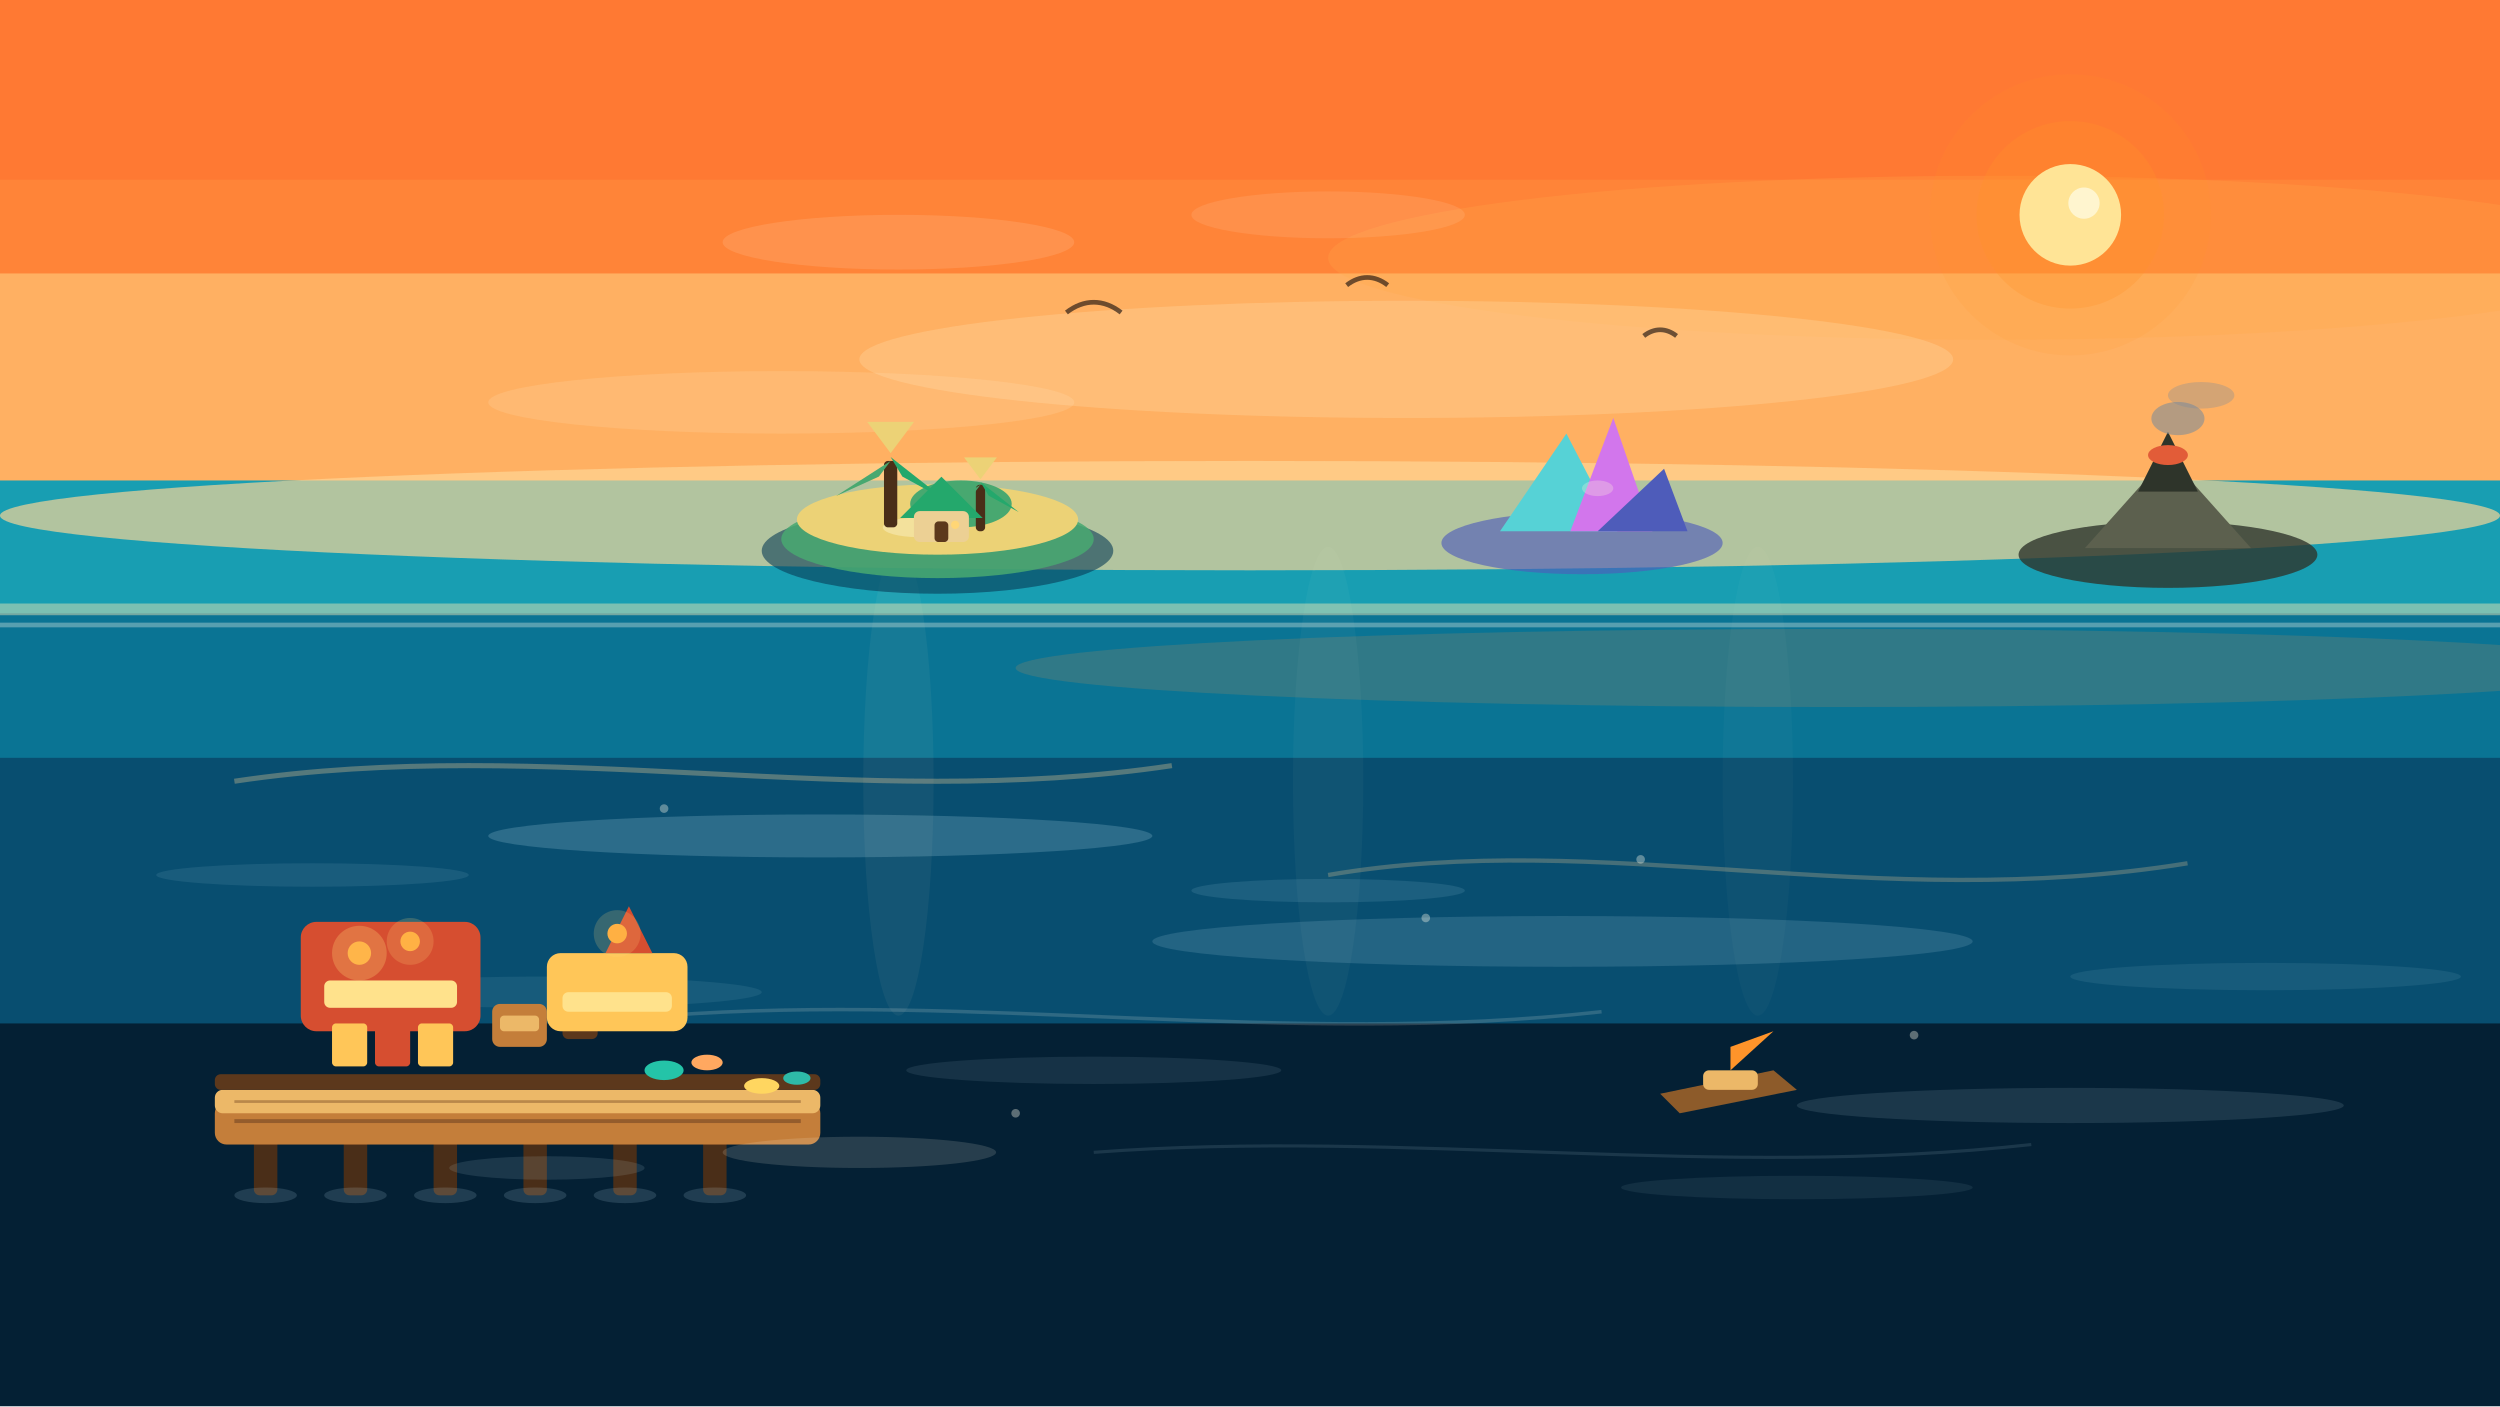
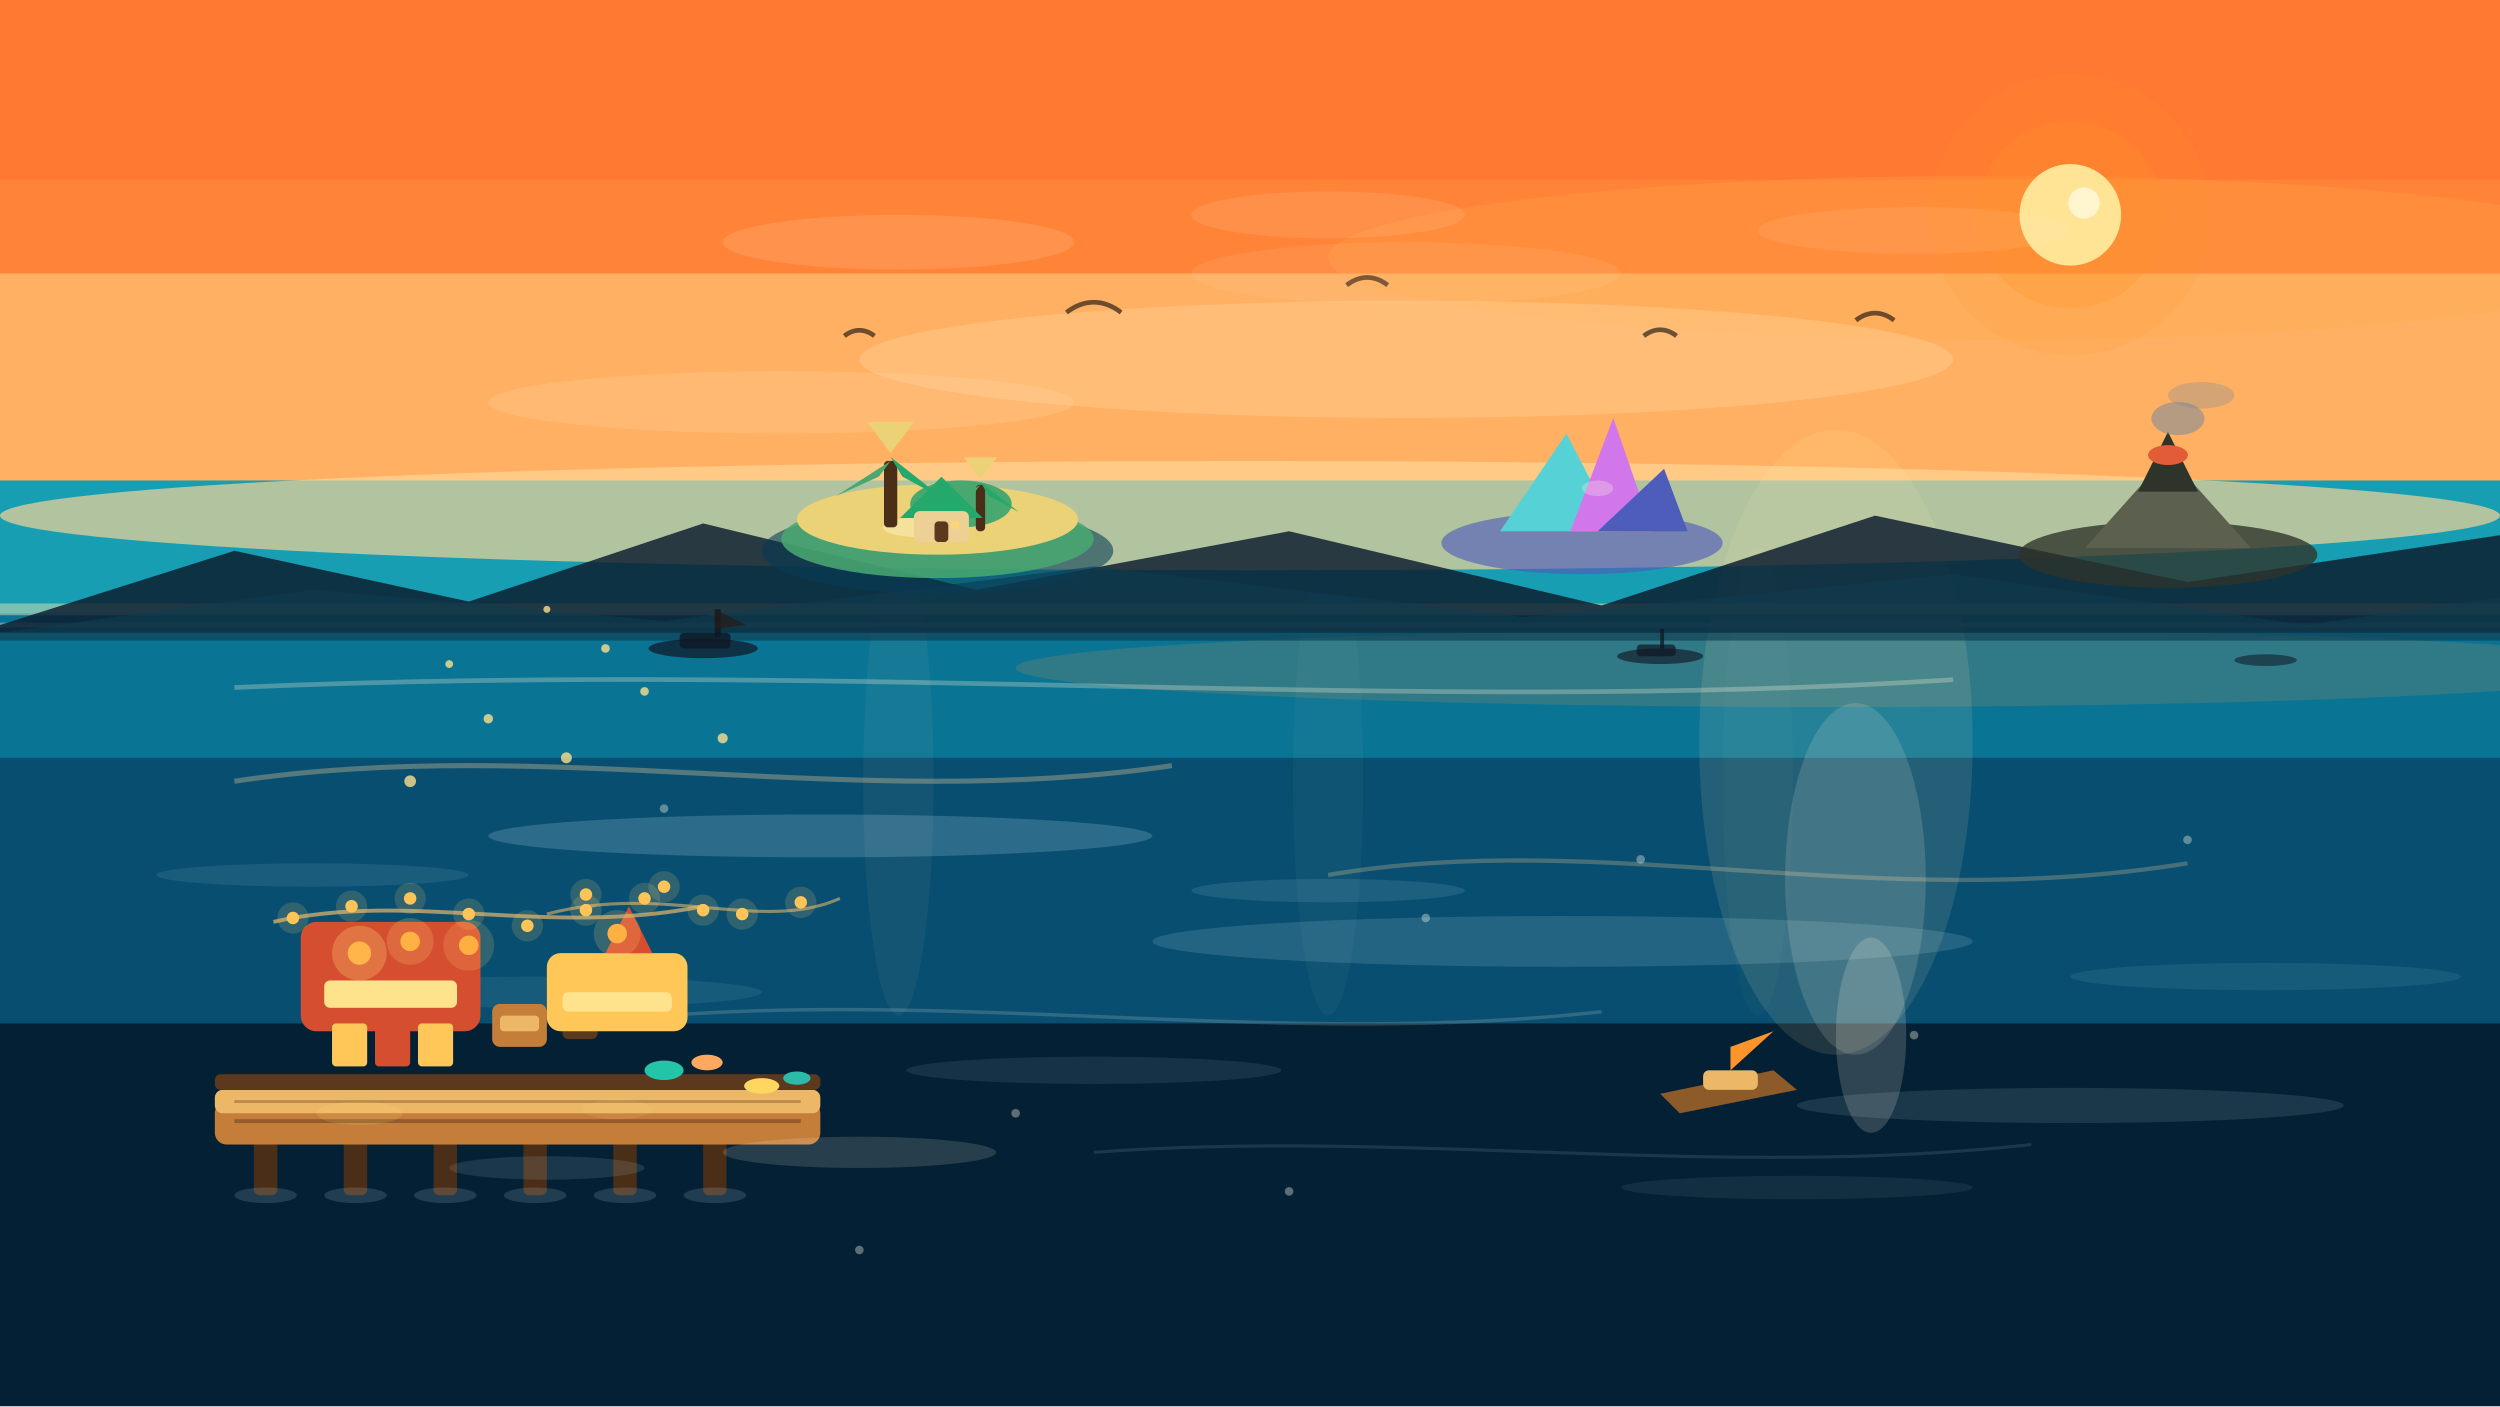
<svg xmlns="http://www.w3.org/2000/svg" viewBox="0 0 1280 720" width="1280" height="720">
  <rect x="0" y="-160" width="1280" height="320" rx="0" fill="#ff8438" />
  <rect x="0" y="140" width="1280" height="110" rx="0" fill="#ffb062" />
  <rect x="0" y="246" width="1280" height="78" rx="0" fill="#189eb2" />
  <rect x="0" y="322" width="1280" height="20" rx="0" fill="rgba(255,244,210,0.188)" />
+   <rect x="0" y="334" width="1280" height="34" rx="0" fill="#128ba5" />
  <rect x="0" y="314" width="1280" height="82" rx="0" fill="#0a7494" />
+   <rect x="0" y="414" width="1280" height="42" rx="0" fill="rgba(9,97,130,0.824)" />
  <rect x="0" y="388" width="1280" height="148" rx="0" fill="#084e70" />
+   <rect x="0" y="552" width="1280" height="56" rx="0" fill="#063c58" />
  <rect x="0" y="524" width="1280" height="196" rx="0" fill="#042034" />
  <rect x="0" y="0" width="1280" height="92" rx="0" fill="rgba(255,92,42,0.282)" />
  <ellipse cx="1020" cy="132" rx="340" ry="42" fill="rgba(255,168,72,0.251)" />
  <ellipse cx="940" cy="342" rx="420" ry="20" fill="rgba(255,150,64,0.157)" />
  <ellipse cx="720" cy="184" rx="280" ry="30" fill="rgba(255,236,196,0.220)" />
  <ellipse cx="400" cy="206" rx="150" ry="16" fill="rgba(255,248,224,0.125)" />
  <ellipse cx="640" cy="264" rx="640" ry="28" fill="rgba(255,214,150,0.667)" />
  <ellipse cx="420" cy="428" rx="170" ry="11" fill="rgba(210,246,255,0.180)" />
  <ellipse cx="800" cy="482" rx="210" ry="13" fill="rgba(210,246,255,0.133)" />
  <ellipse cx="1060" cy="566" rx="140" ry="9" fill="rgba(210,246,255,0.110)" />
  <ellipse cx="560" cy="548" rx="96" ry="7" fill="rgba(210,246,255,0.086)" />
  <ellipse cx="680" cy="456" rx="70" ry="6" fill="rgba(210,246,255,0.102)" />
  <ellipse cx="280" cy="508" rx="110" ry="8" fill="rgba(210,246,255,0.078)" />
  <ellipse cx="920" cy="608" rx="90" ry="6" fill="rgba(210,246,255,0.071)" />
  <ellipse cx="160" cy="448" rx="80" ry="6" fill="rgba(210,246,255,0.086)" />
  <ellipse cx="1160" cy="500" rx="100" ry="7" fill="rgba(210,246,255,0.078)" />
  <ellipse cx="460" cy="400" rx="18" ry="120" fill="rgba(255,244,200,0.047)" />
  <ellipse cx="680" cy="400" rx="18" ry="120" fill="rgba(255,244,200,0.035)" />
  <ellipse cx="900" cy="400" rx="18" ry="120" fill="rgba(255,244,200,0.027)" />
  <line x1="0" y1="312" x2="1280" y2="312" stroke="rgba(255,236,180,0.431)" stroke-width="6" fill="none" />
  <line x1="0" y1="320" x2="1280" y2="320" stroke="rgba(255,252,236,0.314)" stroke-width="2.4" fill="none" />
  <path d="M120 400 C280 376, 440 416, 600 392" fill="none" stroke="rgba(255,214,150,0.314)" stroke-width="2.6" />
  <path d="M680 448 C820 424, 960 468, 1120 442" fill="none" stroke="rgba(255,214,150,0.251)" stroke-width="2.2" />
  <path d="M340 520 C500 508, 660 536, 820 518" fill="none" stroke="rgba(255,252,236,0.157)" stroke-width="1.8" />
  <path d="M560 590 C720 578, 880 604, 1040 586" fill="none" stroke="rgba(210,246,255,0.110)" stroke-width="1.6" />
  <circle cx="340" cy="414" r="2.2" fill="rgba(255,252,236,0.353)" />
  <circle cx="730" cy="470" r="2.2" fill="rgba(255,252,236,0.353)" />
  <circle cx="980" cy="530" r="2.2" fill="rgba(255,252,236,0.353)" />
  <circle cx="520" cy="570" r="2.2" fill="rgba(255,252,236,0.353)" />
  <circle cx="840" cy="440" r="2.2" fill="rgba(255,252,236,0.353)" />
+   <circle cx="180" cy="486" r="2.2" fill="rgba(255,252,236,0.353)" />
+   <circle cx="1120" cy="430" r="2.2" fill="rgba(255,252,236,0.353)" />
+   <circle cx="660" cy="610" r="2.2" fill="rgba(255,252,236,0.353)" />
+   <circle cx="440" cy="640" r="2.2" fill="rgba(255,252,236,0.353)" />
+   <ellipse cx="940" cy="380" rx="70" ry="160" fill="rgba(255,236,180,0.110)" />
+   <ellipse cx="950" cy="450" rx="36" ry="90" fill="rgba(255,248,220,0.141)" />
+   <ellipse cx="958" cy="530" rx="18" ry="50" fill="rgba(255,252,236,0.173)" />
+   <path d="M120 352 C440 338, 720 366, 1000 348" fill="none" stroke="rgba(255,248,220,0.275)" stroke-width="2.4" />
  <circle cx="1060" cy="110" r="72" fill="rgba(255,148,42,0.110)" />
  <circle cx="1060" cy="110" r="48" fill="rgba(255,148,42,0.275)" />
  <circle cx="1060" cy="110" r="26" fill="#ffe496" />
  <circle cx="1067" cy="104" r="8" fill="rgba(255,248,220,0.824)" />
+   <polygon points="0,320 120,282 240,308 360,268 500,302 660,272 820,310 960,264 1120,298 1280,274 1280,324 0,324" fill="rgba(12,27,45,0.824)" />
+   <polygon points="0,324 160,302 340,318 560,290 780,316 1000,294 1180,320 1280,306 1280,328 0,328" fill="rgba(15,60,78,0.627)" />
+   <ellipse cx="360" cy="332" rx="28" ry="5" fill="rgba(16,22,36,0.706)" />
+   <rect x="348" y="324" width="26" height="8" rx="2" fill="rgba(16,22,36,0.784)" />
+   <rect x="366" y="312" width="3" height="14" rx="0" fill="rgba(16,22,36,0.824)" />
+   <polygon points="366,312 382,320 366,322" fill="rgba(40,28,22,0.706)" />
+   <ellipse cx="850" cy="336" rx="22" ry="4" fill="rgba(16,22,36,0.627)" />
+   <rect x="838" y="330" width="20" height="6" rx="2" fill="rgba(16,22,36,0.706)" />
+   <rect x="850" y="322" width="2" height="10" rx="0" fill="rgba(16,22,36,0.745)" />
+   <ellipse cx="1160" cy="338" rx="16" ry="3" fill="rgba(16,22,36,0.549)" />
  <ellipse cx="480" cy="282" rx="90" ry="22" fill="rgba(8,58,86,0.588)" />
  <ellipse cx="480" cy="276" rx="80" ry="20" fill="rgba(72,168,112,0.863)" />
  <ellipse cx="480" cy="266" rx="72" ry="18" fill="#ecd276" />
  <ellipse cx="492" cy="258" rx="26" ry="12" fill="#48a870" />
  <ellipse cx="470" cy="270" rx="18" ry="5" fill="rgba(255,248,214,0.392)" />
  <rect x="452.6" y="236" width="6.8" height="34" rx="2" fill="#4a2e18" />
  <polygon points="456,236 428,254 450,244" fill="#48a870" />
  <polygon points="456,234 484,256 462,244" fill="#24a86c" />
  <polygon points="456,232 444,216 468,216" fill="#ecd276" />
  <rect x="499.62" y="248.2" width="4.76" height="23.8" rx="2" fill="#4a2e18" />
  <polygon points="502,248.2 482.4,260.8 497.8,253.8" fill="#48a870" />
  <polygon points="502,246.8 521.6,262.2 506.2,253.8" fill="#24a86c" />
  <polygon points="502,245.4 493.6,234.2 510.4,234.2" fill="#ecd276" />
  <polygon points="460.88,265.2 482,244.08 503.12,265.2" fill="#24a86c" />
  <rect x="467.92" y="261.68" width="28.16" height="15.84" rx="3" fill="#ecd094" />
  <rect x="478.48" y="266.96" width="7.04" height="10.56" rx="2" fill="#5c381c" />
  <circle cx="489.04" cy="268.72" r="2.112" fill="#ffd676" />
  <ellipse cx="810" cy="278" rx="72" ry="16" fill="rgba(78,92,186,0.627)" />
  <polygon points="768,272 802,222 828,272" fill="#56d2d6" />
  <polygon points="804,272 826,214 846,272" fill="#d276ec" />
  <polygon points="818,272 852,240 864,272" fill="#4e5cba" />
  <ellipse cx="818" cy="250" rx="8" ry="4" fill="rgba(255,248,220,0.275)" />
  <ellipse cx="1110" cy="284" rx="76.5" ry="17" fill="rgba(46,52,42,0.784)" />
  <polygon points="1067.5,280.6 1110,233 1152.5,280.6" fill="#5c604e" />
  <polygon points="1094.7,251.7 1110,221.1 1125.3,251.7" fill="#2e342a" />
  <ellipse cx="1110" cy="233" rx="10.2" ry="5.1" fill="#e25c38" />
  <ellipse cx="1115.1" cy="214.3" rx="13.6" ry="8.5" fill="rgba(118,138,156,0.549)" />
  <ellipse cx="1127" cy="202.4" rx="17" ry="6.8" fill="rgba(118,138,156,0.314)" />
  <ellipse cx="240" cy="574" rx="128" ry="16" fill="rgba(4,32,52,0.784)" />
  <rect x="130" y="572" width="12" height="40" rx="3" fill="#4a2e18" />
  <ellipse cx="136" cy="612" rx="16" ry="4" fill="rgba(210,246,255,0.141)" />
  <rect x="176" y="572" width="12" height="40" rx="3" fill="#4a2e18" />
  <ellipse cx="182" cy="612" rx="16" ry="4" fill="rgba(210,246,255,0.141)" />
  <rect x="222" y="572" width="12" height="40" rx="3" fill="#4a2e18" />
  <ellipse cx="228" cy="612" rx="16" ry="4" fill="rgba(210,246,255,0.141)" />
  <rect x="268" y="572" width="12" height="40" rx="3" fill="#4a2e18" />
  <ellipse cx="274" cy="612" rx="16" ry="4" fill="rgba(210,246,255,0.141)" />
  <rect x="314" y="572" width="12" height="40" rx="3" fill="#4a2e18" />
  <ellipse cx="320" cy="612" rx="16" ry="4" fill="rgba(210,246,255,0.141)" />
  <rect x="360" y="572" width="12" height="40" rx="3" fill="#4a2e18" />
  <ellipse cx="366" cy="612" rx="16" ry="4" fill="rgba(210,246,255,0.141)" />
  <rect x="110" y="564" width="310" height="22" rx="6" fill="#c47e3a" />
  <rect x="110" y="558" width="310" height="12" rx="4" fill="#ecb868" />
  <rect x="110" y="550" width="310" height="8" rx="3" fill="#5c381c" />
  <line x1="120" y1="574" x2="410" y2="574" stroke="rgba(120,72,36,0.627)" stroke-width="2" fill="none" />
  <line x1="120" y1="564" x2="410" y2="564" stroke="rgba(120,72,36,0.431)" stroke-width="1.4" fill="none" />
  <rect x="154" y="472" width="92" height="56" rx="8" fill="#d64e30" />
  <rect x="166" y="502" width="68" height="14" rx="3" fill="#ffe28c" />
  <rect x="170" y="524" width="18" height="22" rx="2" fill="#ffc658" />
  <rect x="192" y="524" width="18" height="22" rx="2" fill="#d64e30" />
  <rect x="214" y="524" width="18" height="22" rx="2" fill="#ffc658" />
  <rect x="252" y="514" width="28" height="22" rx="4" fill="#c47e3a" />
  <rect x="256" y="520" width="20" height="8" rx="2" fill="#ecb868" />
  <rect x="288" y="516" width="18" height="16" rx="3" fill="#5c381c" />
  <circle cx="184" cy="488" r="6" fill="#ffa838" />
  <circle cx="184" cy="488" r="14" fill="rgba(255,214,118,0.275)" />
  <circle cx="210" cy="482" r="5" fill="#ffa838" />
  <circle cx="210" cy="482" r="12" fill="rgba(255,214,118,0.196)" />
  <ellipse cx="340" cy="548" rx="10" ry="5" fill="#24c4a8" />
  <ellipse cx="362" cy="544" rx="8" ry="4" fill="#ffa860" />
  <rect x="280" y="488" width="72" height="40" rx="7" fill="#ffc658" />
  <rect x="288" y="508" width="56" height="10" rx="3" fill="#ffe28c" />
  <polygon points="310,488 322,464 334,488" fill="#d64e30" />
  <circle cx="316" cy="478" r="5" fill="#ffa838" />
  <circle cx="316" cy="478" r="12" fill="rgba(255,214,118,0.188)" />
  <ellipse cx="390" cy="556" rx="9" ry="4" fill="#ffd660" />
  <ellipse cx="408" cy="552" rx="7" ry="3.4" fill="#2ebaa8" />
+   <ellipse cx="184" cy="570" rx="22" ry="6" fill="rgba(255,214,118,0.141)" />
+   <ellipse cx="316" cy="568" rx="18" ry="5" fill="rgba(255,214,118,0.110)" />
+   <circle cx="240" cy="484" r="5" fill="#ffa838" />
+   <circle cx="240" cy="484" r="13" fill="rgba(255,214,118,0.165)" />
+   <path d="M140 472 C210 456, 280 480, 360 464" fill="none" stroke="rgba(214,176,108,0.745)" stroke-width="2" />
+   <path d="M280 468 C340 452, 390 478, 430 460" fill="none" stroke="rgba(214,176,108,0.627)" stroke-width="1.6" />
+   <circle cx="150" cy="470" r="8" fill="rgba(255,214,118,0.157)" />
+   <circle cx="150" cy="470" r="3.2" fill="#ffc458" />
+   <circle cx="180" cy="464" r="8" fill="rgba(255,214,118,0.157)" />
+   <circle cx="180" cy="464" r="3.2" fill="#ffc458" />
+   <circle cx="210" cy="460" r="8" fill="rgba(255,214,118,0.157)" />
+   <circle cx="210" cy="460" r="3.2" fill="#ffc458" />
+   <circle cx="240" cy="468" r="8" fill="rgba(255,214,118,0.157)" />
+   <circle cx="240" cy="468" r="3.2" fill="#ffc458" />
+   <circle cx="270" cy="474" r="8" fill="rgba(255,214,118,0.157)" />
+   <circle cx="270" cy="474" r="3.2" fill="#ffc458" />
+   <circle cx="300" cy="466" r="8" fill="rgba(255,214,118,0.157)" />
+   <circle cx="300" cy="466" r="3.2" fill="#ffc458" />
+   <circle cx="330" cy="460" r="8" fill="rgba(255,214,118,0.157)" />
+   <circle cx="330" cy="460" r="3.2" fill="#ffc458" />
+   <circle cx="360" cy="466" r="8" fill="rgba(255,214,118,0.157)" />
+   <circle cx="360" cy="466" r="3.2" fill="#ffc458" />
+   <circle cx="300" cy="458" r="8" fill="rgba(255,214,118,0.157)" />
+   <circle cx="300" cy="458" r="3.2" fill="#ffc458" />
+   <circle cx="340" cy="454" r="8" fill="rgba(255,214,118,0.157)" />
+   <circle cx="340" cy="454" r="3.2" fill="#ffc458" />
+   <circle cx="380" cy="468" r="8" fill="rgba(255,214,118,0.157)" />
+   <circle cx="380" cy="468" r="3.2" fill="#ffc458" />
+   <circle cx="410" cy="462" r="8" fill="rgba(255,214,118,0.157)" />
+   <circle cx="410" cy="462" r="3.2" fill="#ffc458" />
+   <circle cx="210" cy="400" r="3" fill="rgba(255,226,140,0.784)" />
+   <circle cx="250" cy="368" r="2.4" fill="rgba(255,226,140,0.784)" />
+   <circle cx="290" cy="388" r="2.8" fill="rgba(255,226,140,0.784)" />
+   <circle cx="330" cy="354" r="2.2" fill="rgba(255,226,140,0.784)" />
+   <circle cx="370" cy="378" r="2.6" fill="rgba(255,226,140,0.784)" />
+   <circle cx="230" cy="340" r="2" fill="rgba(255,226,140,0.784)" />
+   <circle cx="310" cy="332" r="2.2" fill="rgba(255,226,140,0.784)" />
+   <circle cx="280" cy="312" r="1.8" fill="rgba(255,226,140,0.784)" />
  <ellipse cx="460" cy="124" rx="90" ry="14" fill="rgba(255,236,210,0.141)" />
  <ellipse cx="680" cy="110" rx="70" ry="12" fill="rgba(255,244,220,0.110)" />
  <path d="M546 160 C555 153, 565 153, 574 160" fill="none" stroke="rgba(36,24,18,0.667)" stroke-width="2.4" />
  <path d="M689.5 146 C696.25 140.75, 703.75 140.75, 710.5 146" fill="none" stroke="rgba(36,24,18,0.667)" stroke-width="2.4" />
  <path d="M841.6 172 C847 167.8, 853 167.8, 858.4 172" fill="none" stroke="rgba(36,24,18,0.667)" stroke-width="2.4" />
  <ellipse cx="440" cy="590" rx="70" ry="8" fill="rgba(255,248,230,0.141)" />
  <ellipse cx="280" cy="598" rx="50" ry="6" fill="rgba(210,246,255,0.110)" />
  <polygon points="860,570 920,558 908,548 850,560" fill="#8d5b2a" />
  <rect x="872" y="548" width="28" height="10" rx="3" fill="#ecb868" />
  <polygon points="886,548 908,528 886,536" fill="#ff942a" />
+   <ellipse cx="720" cy="140" rx="110" ry="16" fill="rgba(255,232,200,0.094)" />
+   <ellipse cx="980" cy="118" rx="80" ry="12" fill="rgba(255,244,214,0.086)" />
+   <path d="M950.2 164 C956.5 159.1, 963.5 159.1, 969.8 164" fill="none" stroke="rgba(36,24,18,0.667)" stroke-width="2.4" />
+   <path d="M432.3 172 C437.25 168.15, 442.75 168.15, 447.7 172" fill="none" stroke="rgba(36,24,18,0.667)" stroke-width="2.4" />
</svg>
